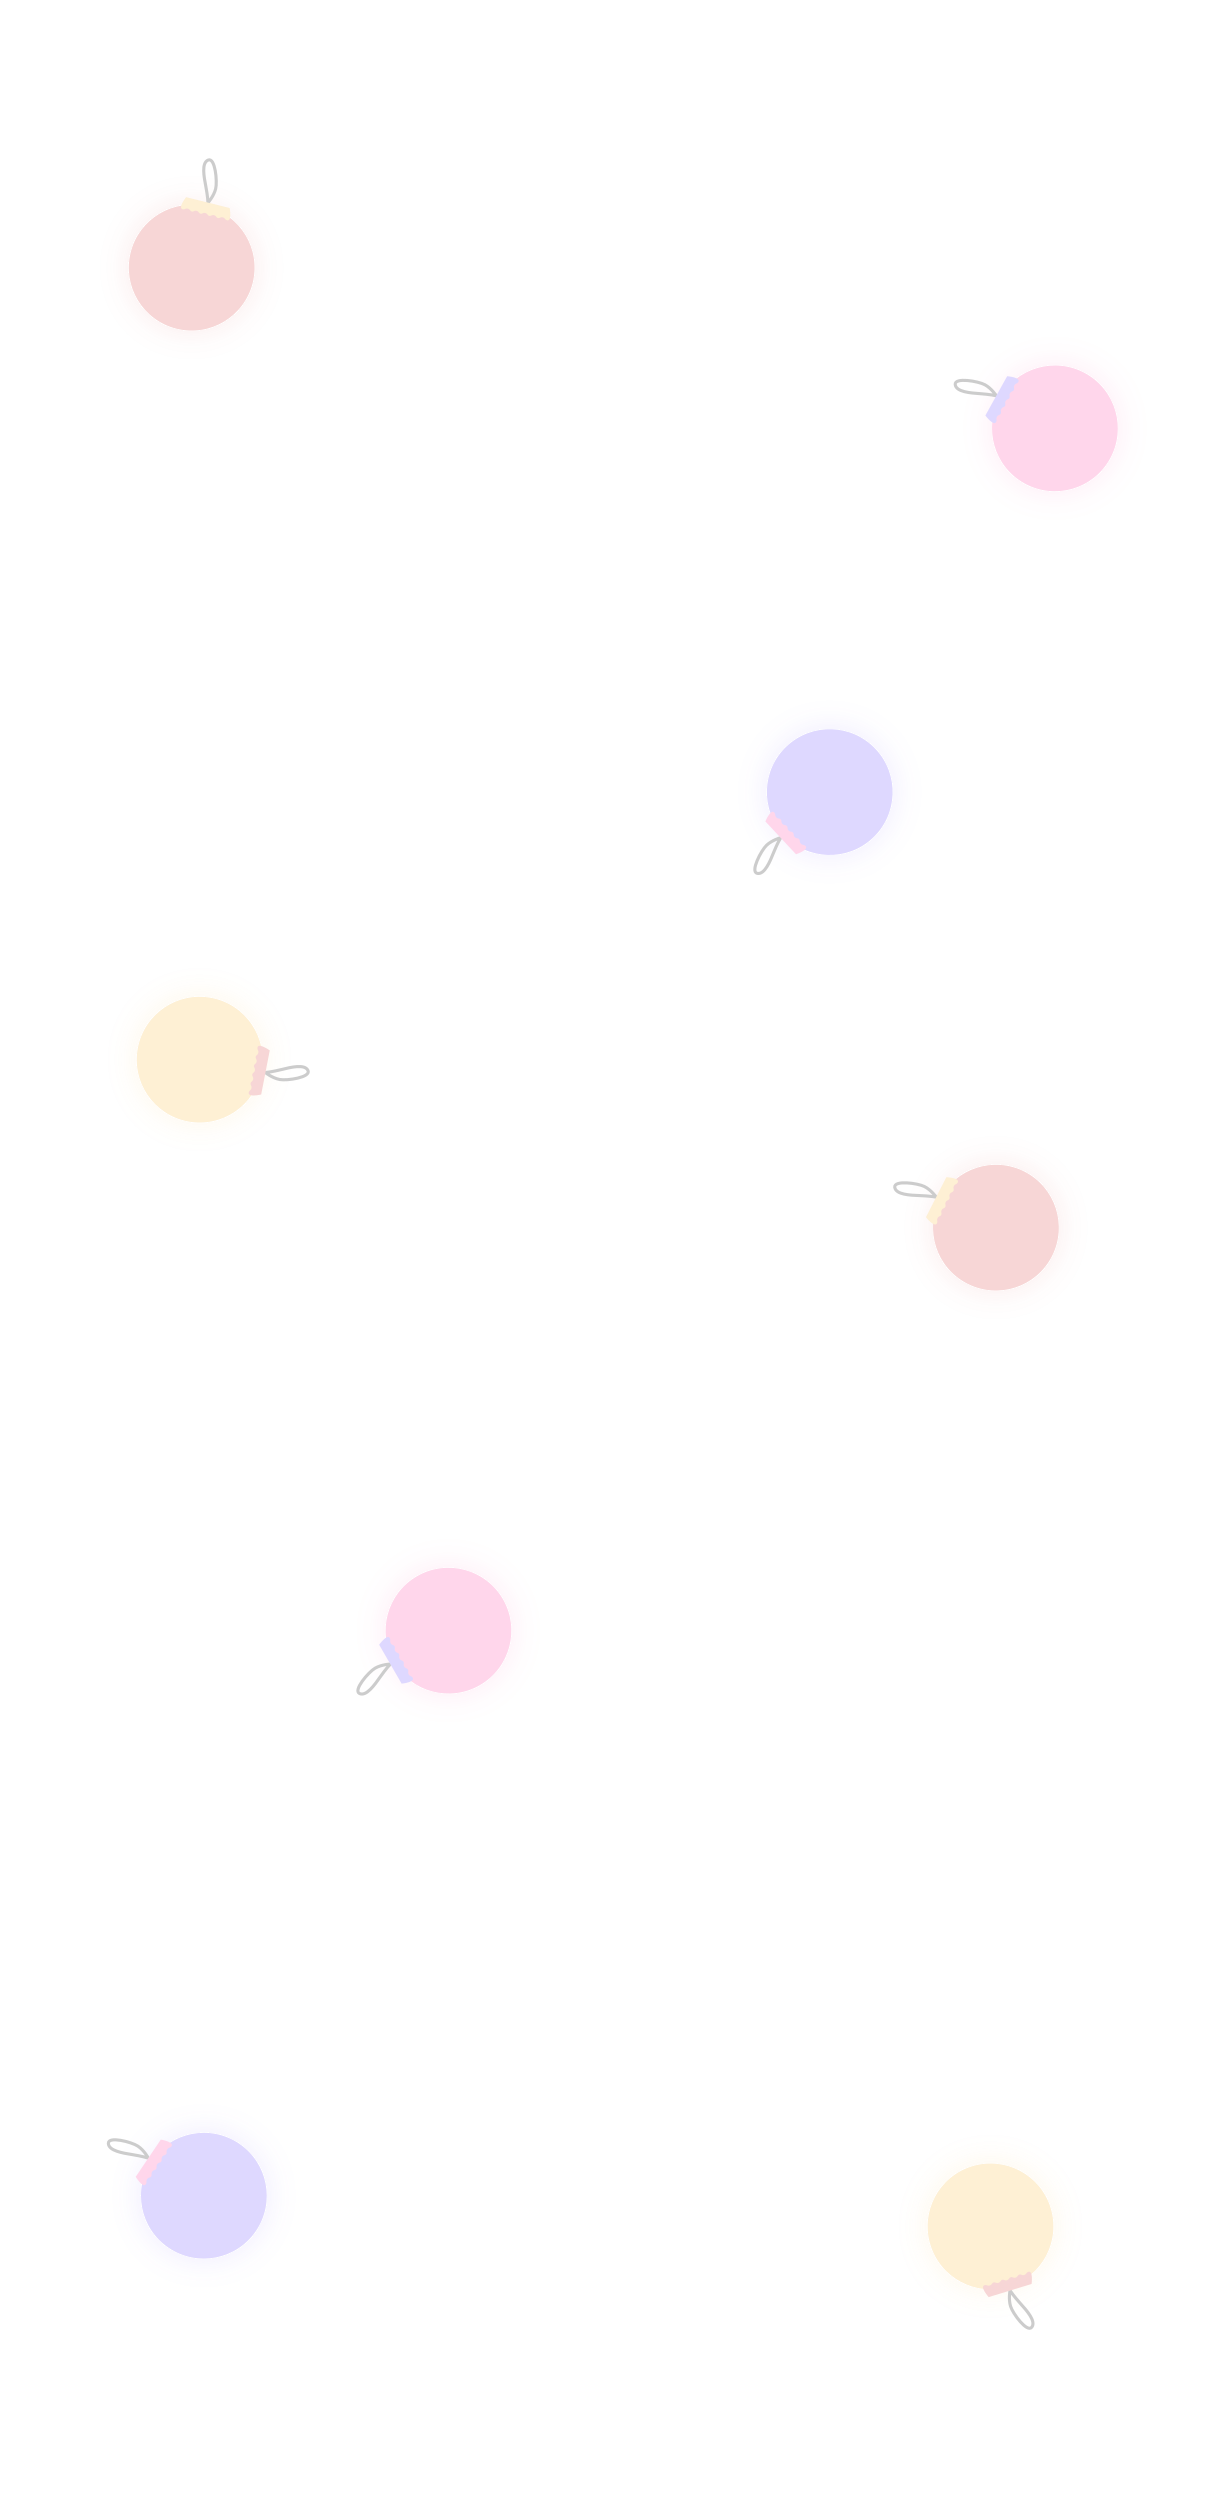
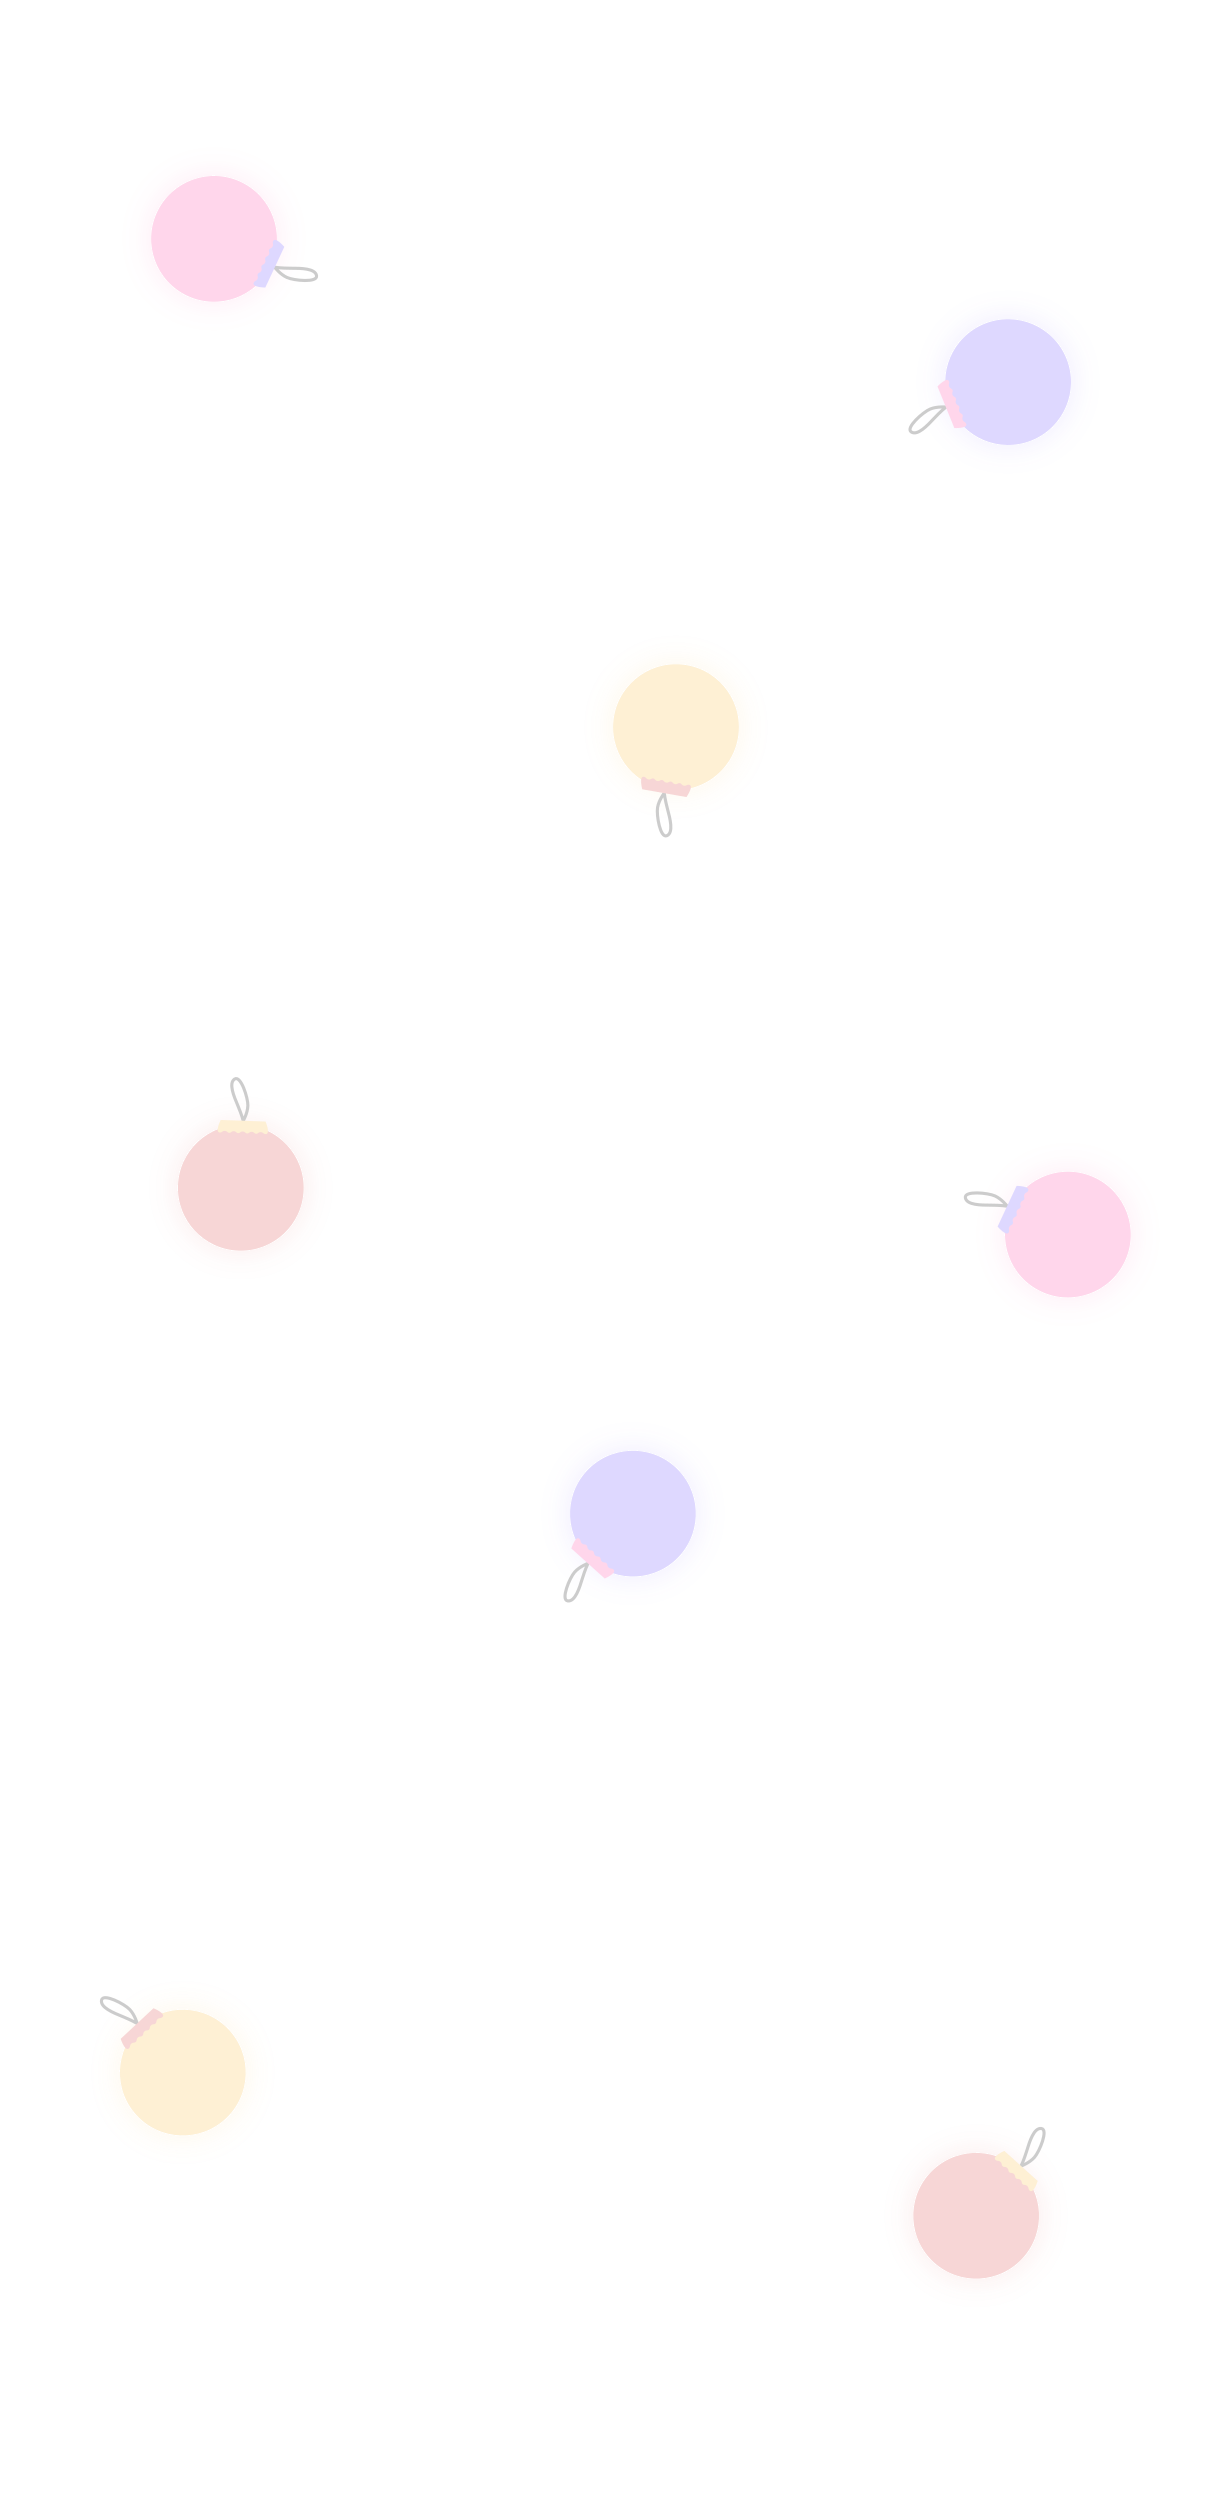
<svg xmlns="http://www.w3.org/2000/svg" width="390" height="800" viewBox="0 0 390 800" fill="none">
  <g opacity="0.2">
    <g filter="url(#filter0_d_581_6)">
-       <circle cx="61.337" cy="85.659" r="20.122" transform="rotate(14 61.3367 85.6588)" fill="#D53330" />
+       <circle cx="77.056" cy="380.097" r="20.122" transform="rotate(2 77.0563 380.097)" fill="#D53330" />
    </g>
-     <path d="M69.011 60.425C68.422 62.786 66.572 64.844 66.572 64.844C66.572 64.844 66.448 62.658 65.863 59.64C65.278 56.621 64.4 52.093 66.626 51.212C68.853 50.331 69.6 58.063 69.011 60.425Z" stroke="black" />
-     <path d="M59.558 63.095L73.5 66.571C73.5 66.571 74.362 71.153 72.529 70.468C71.943 70.249 72.043 69.755 71.273 69.563C70.503 69.371 70.349 69.924 69.74 69.772C69.132 69.621 69.255 69.06 68.485 68.868C67.715 68.676 67.561 69.229 66.952 69.077C66.343 68.925 66.466 68.365 65.696 68.173C64.926 67.981 64.772 68.534 64.163 68.382C63.555 68.23 63.678 67.67 62.908 67.478C62.138 67.286 61.984 67.838 61.375 67.687C60.766 67.535 60.889 66.974 60.119 66.782C59.349 66.59 59.206 67.073 58.586 66.992C56.646 66.736 59.558 63.095 59.558 63.095Z" fill="#F8B229" />
+     <path d="M79.316 353.819C79.231 356.251 77.849 358.648 77.849 358.648C77.849 358.648 77.273 356.536 76.074 353.706C74.874 350.875 73.074 346.628 75.069 345.303C77.063 343.979 79.401 351.386 79.316 353.819Z" stroke="black" />
+     <path d="M70.625 358.396L84.986 358.898C84.986 358.898 86.781 363.201 84.846 362.911C84.227 362.819 84.222 362.315 83.429 362.288C82.636 362.26 82.6 362.833 81.973 362.811C81.346 362.789 81.35 362.215 80.557 362.187C79.764 362.16 79.728 362.732 79.101 362.711C78.474 362.689 78.478 362.115 77.685 362.087C76.892 362.059 76.856 362.632 76.229 362.61C75.602 362.588 75.606 362.014 74.813 361.987C74.02 361.959 73.984 362.532 73.357 362.51C72.73 362.488 72.734 361.914 71.941 361.886C71.148 361.859 71.108 362.361 70.485 362.41C68.534 362.563 70.625 358.396 70.625 358.396Z" fill="#F8B229" />
    <g filter="url(#filter1_d_581_6)">
-       <circle cx="318.695" cy="392.85" r="20.122" transform="rotate(-63 318.695 392.85)" fill="#D53330" />
+       <circle cx="312.37" cy="709.05" r="20.122" transform="rotate(42 312.37 709.05)" fill="#D53330" />
    </g>
-     <path d="M295.834 379.696C298.003 380.801 299.591 383.066 299.591 383.066C299.591 383.066 297.434 382.696 294.361 382.587C291.289 382.478 286.679 382.314 286.321 379.947C285.963 377.579 293.665 378.591 295.834 379.696Z" stroke="black" />
-     <path d="M296.31 389.507L302.833 376.704C302.833 376.704 307.492 376.895 306.411 378.527C306.066 379.048 305.608 378.84 305.248 379.547C304.888 380.254 305.391 380.529 305.107 381.088C304.822 381.647 304.303 381.4 303.943 382.108C303.583 382.815 304.087 383.089 303.802 383.648C303.517 384.207 302.999 383.961 302.638 384.668C302.278 385.375 302.782 385.65 302.497 386.209C302.212 386.768 301.694 386.522 301.334 387.229C300.973 387.936 301.477 388.211 301.193 388.77C300.908 389.329 300.389 389.082 300.029 389.789C299.669 390.497 300.107 390.745 299.888 391.33C299.203 393.163 296.31 389.507 296.31 389.507Z" fill="#F8B229" />
+     <path d="M330.993 690.373C329.364 692.181 326.764 693.129 326.764 693.129C326.764 693.129 327.681 691.141 328.582 688.202C329.482 685.262 330.833 680.852 333.212 681.119C335.592 681.386 332.621 688.564 330.993 690.373Z" stroke="black" />
+     <path d="M321.393 688.292L332.071 697.907C332.071 697.907 330.681 702.358 329.384 700.892C328.97 700.424 329.29 700.035 328.7 699.504C328.11 698.973 327.715 699.389 327.248 698.969C326.782 698.549 327.154 698.112 326.564 697.581C325.975 697.05 325.579 697.466 325.113 697.046C324.646 696.626 325.018 696.189 324.429 695.658C323.839 695.127 323.443 695.543 322.977 695.123C322.511 694.703 322.883 694.266 322.293 693.735C321.703 693.204 321.308 693.62 320.841 693.2C320.375 692.78 320.747 692.343 320.157 691.812C319.568 691.281 319.215 691.64 318.706 691.277C317.112 690.141 321.393 688.292 321.393 688.292Z" fill="#F8B229" />
    <g filter="url(#filter2_d_581_6)">
-       <circle cx="63.879" cy="339.092" r="20.122" transform="rotate(101 63.8794 339.092)" fill="#F8B229" />
+       <circle cx="58.503" cy="663.231" r="20.122" transform="rotate(-43 58.5032 663.231)" fill="#F8B229" />
    </g>
-     <path d="M89.481 345.435C87.091 344.971 84.94 343.23 84.94 343.23C84.94 343.23 87.116 342.992 90.1 342.25C93.083 341.508 97.559 340.395 98.556 342.572C99.552 344.749 91.87 345.9 89.481 345.435Z" stroke="black" />
-     <path d="M86.319 336.135L83.578 350.24C83.578 350.24 79.047 351.34 79.635 349.474C79.823 348.878 80.321 348.952 80.473 348.173C80.624 347.394 80.064 347.269 80.184 346.653C80.303 346.037 80.87 346.131 81.021 345.352C81.172 344.573 80.612 344.448 80.732 343.832C80.852 343.216 81.418 343.31 81.57 342.531C81.721 341.752 81.161 341.627 81.281 341.011C81.4 340.395 81.966 340.489 82.118 339.71C82.269 338.931 81.709 338.806 81.829 338.19C81.948 337.574 82.515 337.668 82.666 336.889C82.818 336.11 82.328 335.992 82.377 335.369C82.53 333.418 86.319 336.135 86.319 336.135Z" fill="#D53330" />
+     <path d="M41.52 643.052C43.18 644.832 43.897 647.504 43.897 647.504C43.897 647.504 41.997 646.418 39.147 645.264C36.297 644.111 32.022 642.381 32.495 640.034C32.968 637.687 39.86 641.272 41.52 643.052Z" stroke="black" />
+     <path d="M38.611 652.434L49.12 642.634C49.12 642.634 53.432 644.407 51.859 645.571C51.356 645.943 50.997 645.59 50.416 646.132C49.836 646.673 50.216 647.103 49.757 647.531C49.298 647.959 48.895 647.55 48.315 648.091C47.734 648.633 48.114 649.063 47.655 649.491C47.196 649.919 46.793 649.51 46.213 650.051C45.633 650.593 46.012 651.023 45.553 651.451C45.094 651.879 44.691 651.47 44.111 652.011C43.531 652.553 43.91 652.983 43.451 653.411C42.993 653.839 42.59 653.43 42.009 653.971C41.429 654.513 41.756 654.896 41.35 655.371C40.079 656.859 38.611 652.434 38.611 652.434Z" fill="#D53330" />
    <g filter="url(#filter3_d_581_6)">
-       <circle cx="316.965" cy="712.445" r="20.122" transform="rotate(163 316.965 712.445)" fill="#F8B229" />
+       <circle cx="216.316" cy="232.678" r="20.122" transform="rotate(-170 216.316 232.678)" fill="#F8B229" />
    </g>
-     <path d="M323.384 738.027C322.672 735.699 323.199 732.983 323.199 732.983C323.199 732.983 324.43 734.792 326.487 737.078C328.543 739.364 331.627 742.794 330.172 744.696C328.718 746.598 324.095 740.355 323.384 738.027Z" stroke="black" />
-     <path d="M330.111 730.87L316.37 735.071C316.37 735.071 313.271 731.587 315.196 731.23C315.81 731.116 315.979 731.591 316.738 731.359C317.496 731.127 317.344 730.573 317.944 730.39C318.544 730.207 318.727 730.751 319.486 730.519C320.245 730.287 320.092 729.733 320.692 729.55C321.292 729.366 321.475 729.91 322.234 729.678C322.993 729.446 322.841 728.893 323.441 728.71C324.04 728.526 324.223 729.07 324.982 728.838C325.741 728.606 325.589 728.053 326.189 727.869C326.789 727.686 326.972 728.23 327.731 727.998C328.49 727.766 328.364 727.278 328.937 727.029C330.732 726.249 330.111 730.87 330.111 730.87Z" fill="#D53330" />
+     <path d="M210.42 258.386C210.843 255.989 212.546 253.808 212.546 253.808C212.546 253.808 212.822 255.979 213.616 258.95C214.41 261.92 215.601 266.375 213.442 267.41C211.283 268.445 209.998 260.783 210.42 258.386Z" stroke="black" />
+     <path d="M219.664 255.063L205.513 252.568C205.513 252.568 204.334 248.057 206.211 248.613C206.81 248.791 206.744 249.29 207.526 249.427C208.308 249.565 208.423 249.003 209.041 249.112C209.659 249.221 209.575 249.789 210.356 249.926C211.138 250.064 211.253 249.502 211.871 249.611C212.489 249.72 212.405 250.288 213.186 250.426C213.968 250.563 214.083 250.001 214.701 250.11C215.319 250.219 215.235 250.787 216.017 250.925C216.798 251.062 216.913 250.5 217.531 250.609C218.149 250.718 218.065 251.286 218.847 251.424C219.628 251.561 219.738 251.07 220.361 251.108C222.315 251.227 219.664 255.063 219.664 255.063Z" fill="#D53330" />
    <g filter="url(#filter4_d_581_6)">
-       <circle cx="337.575" cy="137.077" r="20.122" transform="rotate(-61 337.575 137.077)" fill="#FF3399" />
+       <circle cx="68.491" cy="76.433" r="20.122" transform="rotate(115 68.4906 76.433)" fill="#FF3399" />
    </g>
-     <path d="M315.186 123.133C317.315 124.313 318.823 126.633 318.823 126.633C318.823 126.633 316.68 126.187 313.613 125.971C310.546 125.755 305.946 125.43 305.671 123.052C305.395 120.674 313.058 121.953 315.186 123.133Z" stroke="black" />
-     <path d="M315.319 132.955L322.285 120.387C322.285 120.387 326.935 120.741 325.798 122.334C325.435 122.843 324.984 122.619 324.599 123.313C324.215 124.007 324.709 124.299 324.405 124.848C324.1 125.397 323.591 125.132 323.206 125.827C322.821 126.521 323.316 126.813 323.011 127.361C322.707 127.91 322.198 127.646 321.813 128.34C321.428 129.034 321.922 129.326 321.618 129.875C321.314 130.424 320.804 130.159 320.42 130.854C320.035 131.548 320.529 131.84 320.225 132.388C319.921 132.937 319.411 132.673 319.026 133.367C318.642 134.061 319.071 134.324 318.832 134.902C318.083 136.71 315.319 132.955 315.319 132.955Z" fill="#5C3DFF" />
+     <path d="M91.797 88.781C89.591 87.752 87.925 85.543 87.925 85.543C87.925 85.543 90.094 85.839 93.168 85.841C96.243 85.842 100.855 85.845 101.295 88.198C101.736 90.552 94.003 89.81 91.797 88.781Z" stroke="black" />
+     <path d="M90.979 78.992L84.907 92.015C84.907 92.015 80.244 91.987 81.267 90.318C81.594 89.785 82.059 89.978 82.394 89.258C82.73 88.539 82.216 88.282 82.481 87.713C82.747 87.145 83.273 87.373 83.609 86.654C83.944 85.934 83.431 85.677 83.696 85.109C83.961 84.54 84.488 84.768 84.823 84.049C85.159 83.33 84.645 83.073 84.911 82.504C85.176 81.936 85.702 82.164 86.038 81.445C86.373 80.725 85.86 80.468 86.125 79.9C86.39 79.331 86.917 79.559 87.252 78.84C87.588 78.121 87.141 77.888 87.34 77.295C87.96 75.439 90.979 78.992 90.979 78.992Z" fill="#5C3DFF" />
    <g filter="url(#filter5_d_581_6)">
-       <circle cx="143.511" cy="521.811" r="20.122" transform="rotate(-120 143.511 521.811)" fill="#FF3399" />
+       <circle cx="341.721" cy="395.062" r="20.122" transform="rotate(-65 341.721 395.062)" fill="#FF3399" />
    </g>
-     <path d="M120.028 533.82C122.136 532.603 124.901 532.505 124.901 532.505C124.901 532.505 123.415 534.112 121.651 536.63C119.886 539.147 117.238 542.924 115.058 541.935C112.877 540.946 117.92 535.037 120.028 533.82Z" stroke="black" />
-     <path d="M128.516 538.765L121.331 526.321C121.331 526.321 124.029 522.518 124.809 524.313C125.058 524.886 124.634 525.157 125.031 525.844C125.427 526.531 125.932 526.258 126.246 526.802C126.56 527.345 126.071 527.646 126.468 528.333C126.864 529.02 127.369 528.747 127.683 529.29C127.997 529.834 127.508 530.134 127.904 530.822C128.301 531.509 128.806 531.236 129.12 531.779C129.433 532.323 128.945 532.623 129.341 533.311C129.738 533.998 130.243 533.725 130.557 534.268C130.87 534.811 130.382 535.112 130.778 535.799C131.175 536.487 131.622 536.255 131.994 536.757C133.158 538.33 128.516 538.765 128.516 538.765Z" fill="#5C3DFF" />
+     <path d="M318.415 382.714C320.621 383.742 322.287 385.951 322.287 385.951C322.287 385.951 320.118 385.656 317.044 385.654C313.969 385.653 309.357 385.65 308.917 383.297C308.476 380.943 316.209 381.685 318.415 382.714Z" stroke="black" />
+     <path d="M319.233 392.503L325.305 379.48C325.305 379.48 329.968 379.508 328.945 381.177C328.618 381.71 328.153 381.517 327.818 382.237C327.482 382.956 327.996 383.213 327.73 383.781C327.465 384.35 326.939 384.122 326.603 384.841C326.268 385.56 326.781 385.817 326.516 386.386C326.251 386.955 325.724 386.727 325.389 387.446C325.053 388.165 325.566 388.422 325.301 388.991C325.036 389.559 324.509 389.331 324.174 390.05C323.839 390.77 324.352 391.027 324.087 391.595C323.822 392.164 323.295 391.936 322.96 392.655C322.624 393.374 323.07 393.607 322.872 394.2C322.252 396.056 319.233 392.503 319.233 392.503Z" fill="#5C3DFF" />
    <g filter="url(#filter6_d_581_6)">
-       <circle cx="65.238" cy="702.626" r="20.122" transform="rotate(-56 65.2383 702.626)" fill="#5C3DFF" />
+       <circle cx="322.594" cy="122.269" r="20.122" transform="rotate(-112 322.594 122.269)" fill="#5C3DFF" />
    </g>
-     <path d="M44.151 686.784C46.168 688.145 47.469 690.587 47.469 690.587C47.469 690.587 45.373 689.956 42.336 689.474C39.3 688.991 34.745 688.267 34.678 685.874C34.611 683.48 42.133 685.423 44.151 686.784Z" stroke="black" />
-     <path d="M43.427 696.58L51.462 684.667C51.462 684.667 56.062 685.425 54.791 686.913C54.385 687.388 53.956 687.125 53.512 687.783C53.068 688.441 53.535 688.775 53.184 689.295C52.833 689.816 52.349 689.508 51.905 690.166C51.461 690.824 51.928 691.158 51.577 691.678C51.226 692.198 50.742 691.89 50.298 692.548C49.854 693.206 50.321 693.54 49.97 694.06C49.619 694.581 49.135 694.273 48.691 694.931C48.247 695.589 48.714 695.923 48.363 696.443C48.012 696.963 47.528 696.656 47.084 697.313C46.64 697.971 47.045 698.271 46.756 698.826C45.853 700.561 43.427 696.58 43.427 696.58Z" fill="#FF3399" />
+     <path d="M297.669 130.893C299.925 129.981 302.677 130.269 302.677 130.269C302.677 130.269 300.982 131.654 298.884 133.901C296.786 136.149 293.639 139.52 291.617 138.237C289.596 136.954 295.412 131.805 297.669 130.893Z" stroke="black" />
+     <path d="M305.385 136.971L300.002 123.648C300.002 123.648 303.203 120.258 303.726 122.143C303.893 122.746 303.435 122.955 303.732 123.691C304.03 124.427 304.567 124.226 304.802 124.808C305.037 125.39 304.511 125.619 304.809 126.355C305.106 127.091 305.644 126.891 305.879 127.473C306.114 128.054 305.588 128.284 305.885 129.02C306.183 129.756 306.721 129.556 306.956 130.137C307.191 130.719 306.665 130.949 306.962 131.684C307.259 132.42 307.797 132.22 308.032 132.802C308.267 133.384 307.741 133.613 308.038 134.349C308.336 135.085 308.81 134.917 309.109 135.466C310.043 137.186 305.385 136.971 305.385 136.971Z" fill="#FF3399" />
    <g filter="url(#filter7_d_581_6)">
-       <circle cx="265.518" cy="253.468" r="20.122" transform="rotate(-133 265.518 253.468)" fill="#5C3DFF" />
+       <circle cx="202.536" cy="484.364" r="20.122" transform="rotate(-138 202.536 484.364)" fill="#5C3DFF" />
    </g>
-     <path d="M245.339 270.452C247.119 268.792 249.791 268.074 249.791 268.074C249.791 268.074 248.705 269.975 247.551 272.825C246.398 275.675 244.668 279.95 242.321 279.477C239.974 279.003 243.558 272.112 245.339 270.452Z" stroke="black" />
-     <path d="M254.721 273.361L244.921 262.852C244.921 262.852 246.694 258.54 247.858 260.113C248.23 260.615 247.877 260.975 248.418 261.555C248.96 262.135 249.39 261.756 249.818 262.215C250.246 262.674 249.837 263.076 250.378 263.657C250.92 264.237 251.35 263.858 251.778 264.316C252.206 264.775 251.797 265.178 252.338 265.759C252.88 266.339 253.31 265.959 253.738 266.418C254.166 266.877 253.757 267.28 254.298 267.86C254.84 268.441 255.27 268.061 255.698 268.52C256.126 268.979 255.717 269.382 256.258 269.962C256.799 270.543 257.182 270.216 257.658 270.622C259.146 271.893 254.721 273.361 254.721 273.361Z" fill="#FF3399" />
+     <path d="M183.913 503.042C185.542 501.233 188.141 500.285 188.141 500.285C188.141 500.285 187.225 502.273 186.324 505.213C185.424 508.153 184.073 512.562 181.693 512.295C179.314 512.029 182.284 504.851 183.913 503.042Z" stroke="black" />
+     <path d="M193.513 505.122L182.835 495.507C182.835 495.507 184.225 491.057 185.522 492.523C185.936 492.991 185.616 493.38 186.206 493.911C186.795 494.442 187.191 494.026 187.657 494.446C188.124 494.866 187.752 495.303 188.341 495.834C188.931 496.365 189.327 495.949 189.793 496.369C190.259 496.788 189.887 497.226 190.477 497.757C191.067 498.288 191.463 497.872 191.929 498.292C192.395 498.711 192.023 499.148 192.613 499.68C193.203 500.211 193.598 499.795 194.064 500.215C194.531 500.634 194.159 501.071 194.748 501.603C195.338 502.134 195.691 501.775 196.2 502.138C197.793 503.274 193.513 505.122 193.513 505.122Z" fill="#FF3399" />
  </g>
  <defs>
-     <filter id="filter0_d_581_6" x="31.21" y="55.532" width="60.253" height="60.253" filterUnits="userSpaceOnUse" color-interpolation-filters="sRGB">
+     <filter id="filter0_d_581_6" x="46.934" y="349.975" width="60.244" height="60.244" filterUnits="userSpaceOnUse" color-interpolation-filters="sRGB">
      <feFlood flood-opacity="0" result="BackgroundImageFix" />
      <feColorMatrix in="SourceAlpha" type="matrix" values="0 0 0 0 0 0 0 0 0 0 0 0 0 0 0 0 0 0 127 0" result="hardAlpha" />
      <feOffset />
      <feGaussianBlur stdDeviation="5" />
      <feComposite in2="hardAlpha" operator="out" />
      <feColorMatrix type="matrix" values="0 0 0 0 0.835 0 0 0 0 0.2 0 0 0 0 0.188 0 0 0 0.5 0" />
      <feBlend mode="normal" in2="BackgroundImageFix" result="effect1_dropShadow_581_6" />
      <feBlend mode="normal" in="SourceGraphic" in2="effect1_dropShadow_581_6" result="shape" />
    </filter>
-     <filter id="filter1_d_581_6" x="288.569" y="362.723" width="60.252" height="60.252" filterUnits="userSpaceOnUse" color-interpolation-filters="sRGB">
+     <filter id="filter1_d_581_6" x="282.248" y="678.928" width="60.244" height="60.244" filterUnits="userSpaceOnUse" color-interpolation-filters="sRGB">
      <feFlood flood-opacity="0" result="BackgroundImageFix" />
      <feColorMatrix in="SourceAlpha" type="matrix" values="0 0 0 0 0 0 0 0 0 0 0 0 0 0 0 0 0 0 127 0" result="hardAlpha" />
      <feOffset />
      <feGaussianBlur stdDeviation="5" />
      <feComposite in2="hardAlpha" operator="out" />
      <feColorMatrix type="matrix" values="0 0 0 0 0.835 0 0 0 0 0.2 0 0 0 0 0.188 0 0 0 0.5 0" />
      <feBlend mode="normal" in2="BackgroundImageFix" result="effect1_dropShadow_581_6" />
      <feBlend mode="normal" in="SourceGraphic" in2="effect1_dropShadow_581_6" result="shape" />
    </filter>
-     <filter id="filter2_d_581_6" x="33.754" y="308.967" width="60.252" height="60.252" filterUnits="userSpaceOnUse" color-interpolation-filters="sRGB">
+     <filter id="filter2_d_581_6" x="28.381" y="633.109" width="60.244" height="60.244" filterUnits="userSpaceOnUse" color-interpolation-filters="sRGB">
      <feFlood flood-opacity="0" result="BackgroundImageFix" />
      <feColorMatrix in="SourceAlpha" type="matrix" values="0 0 0 0 0 0 0 0 0 0 0 0 0 0 0 0 0 0 127 0" result="hardAlpha" />
      <feOffset />
      <feGaussianBlur stdDeviation="5" />
      <feComposite in2="hardAlpha" operator="out" />
      <feColorMatrix type="matrix" values="0 0 0 0 0.973 0 0 0 0 0.698 0 0 0 0 0.161 0 0 0 0.5 0" />
      <feBlend mode="normal" in2="BackgroundImageFix" result="effect1_dropShadow_581_6" />
      <feBlend mode="normal" in="SourceGraphic" in2="effect1_dropShadow_581_6" result="shape" />
    </filter>
-     <filter id="filter3_d_581_6" x="286.838" y="682.317" width="60.255" height="60.255" filterUnits="userSpaceOnUse" color-interpolation-filters="sRGB">
+     <filter id="filter3_d_581_6" x="186.19" y="202.553" width="60.251" height="60.251" filterUnits="userSpaceOnUse" color-interpolation-filters="sRGB">
      <feFlood flood-opacity="0" result="BackgroundImageFix" />
      <feColorMatrix in="SourceAlpha" type="matrix" values="0 0 0 0 0 0 0 0 0 0 0 0 0 0 0 0 0 0 127 0" result="hardAlpha" />
      <feOffset />
      <feGaussianBlur stdDeviation="5" />
      <feComposite in2="hardAlpha" operator="out" />
      <feColorMatrix type="matrix" values="0 0 0 0 0.973 0 0 0 0 0.698 0 0 0 0 0.161 0 0 0 0.5 0" />
      <feBlend mode="normal" in2="BackgroundImageFix" result="effect1_dropShadow_581_6" />
      <feBlend mode="normal" in="SourceGraphic" in2="effect1_dropShadow_581_6" result="shape" />
    </filter>
-     <filter id="filter4_d_581_6" x="307.449" y="106.951" width="60.251" height="60.251" filterUnits="userSpaceOnUse" color-interpolation-filters="sRGB">
+     <filter id="filter4_d_581_6" x="38.364" y="46.306" width="60.253" height="60.254" filterUnits="userSpaceOnUse" color-interpolation-filters="sRGB">
      <feFlood flood-opacity="0" result="BackgroundImageFix" />
      <feColorMatrix in="SourceAlpha" type="matrix" values="0 0 0 0 0 0 0 0 0 0 0 0 0 0 0 0 0 0 127 0" result="hardAlpha" />
      <feOffset />
      <feGaussianBlur stdDeviation="5" />
      <feComposite in2="hardAlpha" operator="out" />
      <feColorMatrix type="matrix" values="0 0 0 0 1 0 0 0 0 0.2 0 0 0 0 0.6 0 0 0 0.5 0" />
      <feBlend mode="normal" in2="BackgroundImageFix" result="effect1_dropShadow_581_6" />
      <feBlend mode="normal" in="SourceGraphic" in2="effect1_dropShadow_581_6" result="shape" />
    </filter>
-     <filter id="filter5_d_581_6" x="113.386" y="491.686" width="60.251" height="60.251" filterUnits="userSpaceOnUse" color-interpolation-filters="sRGB">
+     <filter id="filter5_d_581_6" x="311.595" y="364.935" width="60.253" height="60.253" filterUnits="userSpaceOnUse" color-interpolation-filters="sRGB">
      <feFlood flood-opacity="0" result="BackgroundImageFix" />
      <feColorMatrix in="SourceAlpha" type="matrix" values="0 0 0 0 0 0 0 0 0 0 0 0 0 0 0 0 0 0 127 0" result="hardAlpha" />
      <feOffset />
      <feGaussianBlur stdDeviation="5" />
      <feComposite in2="hardAlpha" operator="out" />
      <feColorMatrix type="matrix" values="0 0 0 0 1 0 0 0 0 0.2 0 0 0 0 0.6 0 0 0 0.5 0" />
      <feBlend mode="normal" in2="BackgroundImageFix" result="effect1_dropShadow_581_6" />
      <feBlend mode="normal" in="SourceGraphic" in2="effect1_dropShadow_581_6" result="shape" />
    </filter>
-     <filter id="filter6_d_581_6" x="35.114" y="672.502" width="60.248" height="60.248" filterUnits="userSpaceOnUse" color-interpolation-filters="sRGB">
+     <filter id="filter6_d_581_6" x="292.467" y="92.142" width="60.255" height="60.255" filterUnits="userSpaceOnUse" color-interpolation-filters="sRGB">
      <feFlood flood-opacity="0" result="BackgroundImageFix" />
      <feColorMatrix in="SourceAlpha" type="matrix" values="0 0 0 0 0 0 0 0 0 0 0 0 0 0 0 0 0 0 127 0" result="hardAlpha" />
      <feOffset />
      <feGaussianBlur stdDeviation="5" />
      <feComposite in2="hardAlpha" operator="out" />
      <feColorMatrix type="matrix" values="0 0 0 0 0.361 0 0 0 0 0.239 0 0 0 0 1 0 0 0 0.5 0" />
      <feBlend mode="normal" in2="BackgroundImageFix" result="effect1_dropShadow_581_6" />
      <feBlend mode="normal" in="SourceGraphic" in2="effect1_dropShadow_581_6" result="shape" />
    </filter>
-     <filter id="filter7_d_581_6" x="235.396" y="223.346" width="60.244" height="60.244" filterUnits="userSpaceOnUse" color-interpolation-filters="sRGB">
+     <filter id="filter7_d_581_6" x="172.413" y="454.242" width="60.244" height="60.244" filterUnits="userSpaceOnUse" color-interpolation-filters="sRGB">
      <feFlood flood-opacity="0" result="BackgroundImageFix" />
      <feColorMatrix in="SourceAlpha" type="matrix" values="0 0 0 0 0 0 0 0 0 0 0 0 0 0 0 0 0 0 127 0" result="hardAlpha" />
      <feOffset />
      <feGaussianBlur stdDeviation="5" />
      <feComposite in2="hardAlpha" operator="out" />
      <feColorMatrix type="matrix" values="0 0 0 0 0.361 0 0 0 0 0.239 0 0 0 0 1 0 0 0 0.5 0" />
      <feBlend mode="normal" in2="BackgroundImageFix" result="effect1_dropShadow_581_6" />
      <feBlend mode="normal" in="SourceGraphic" in2="effect1_dropShadow_581_6" result="shape" />
    </filter>
  </defs>
</svg>
